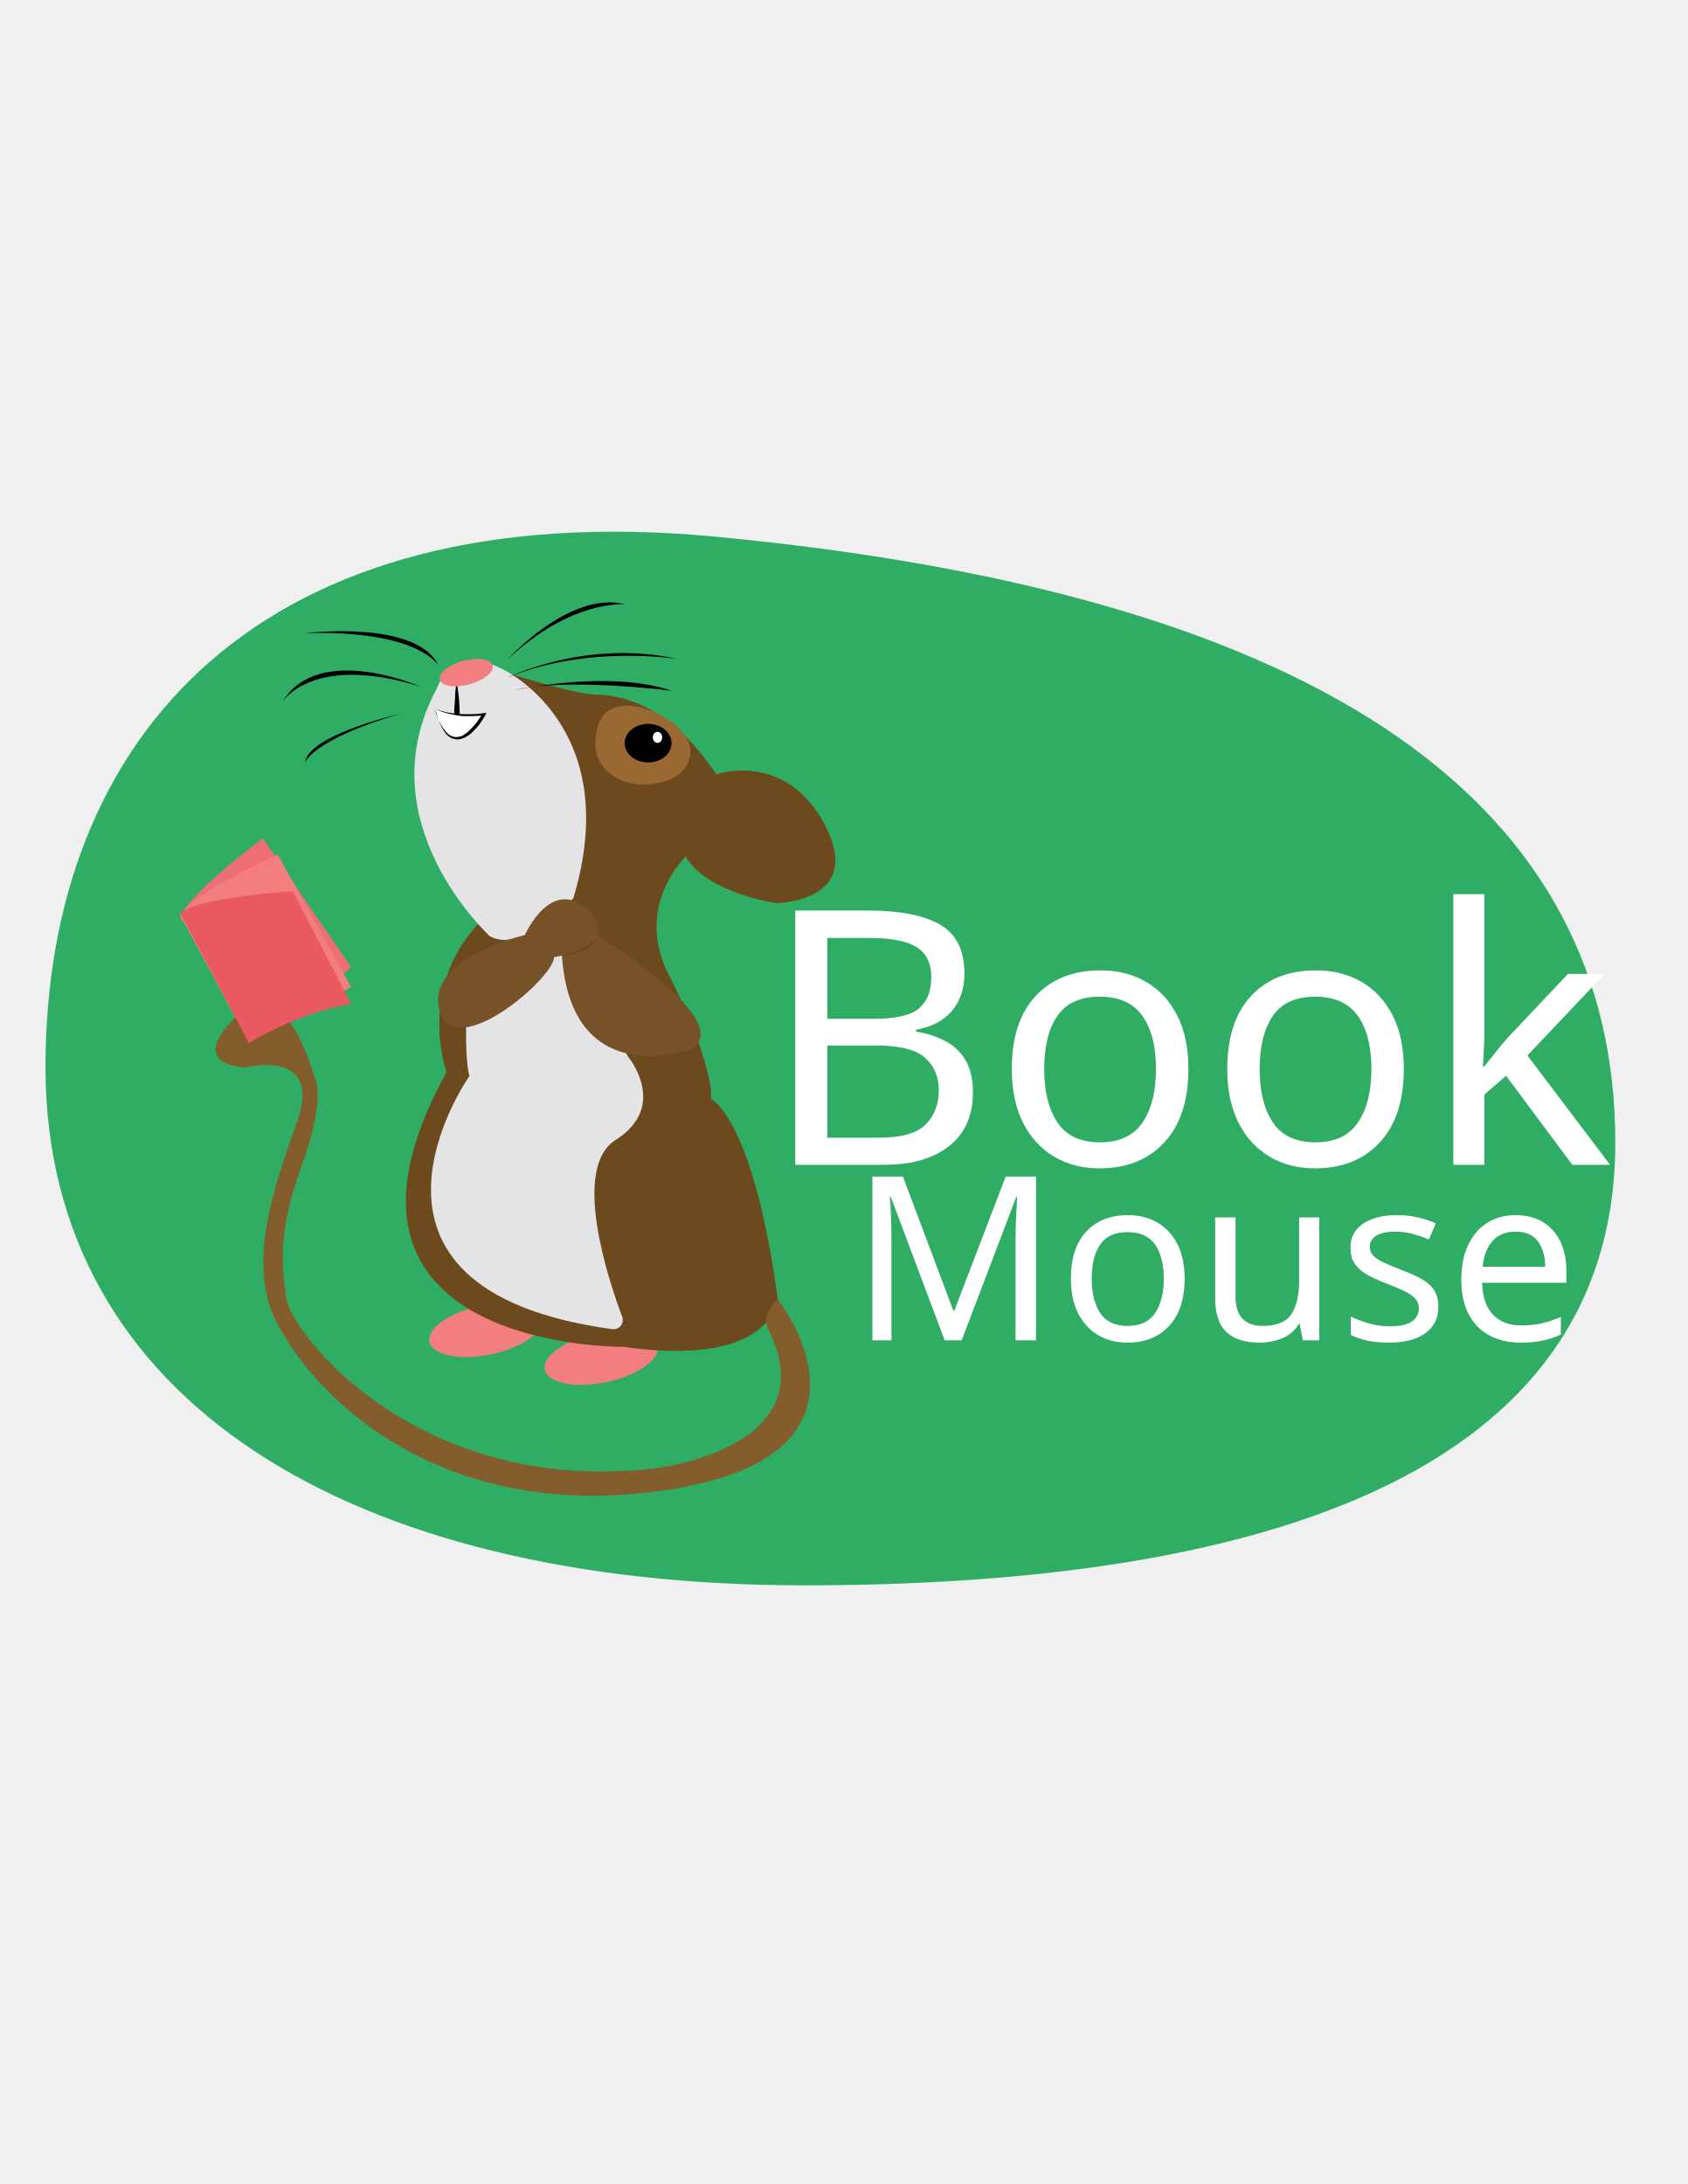
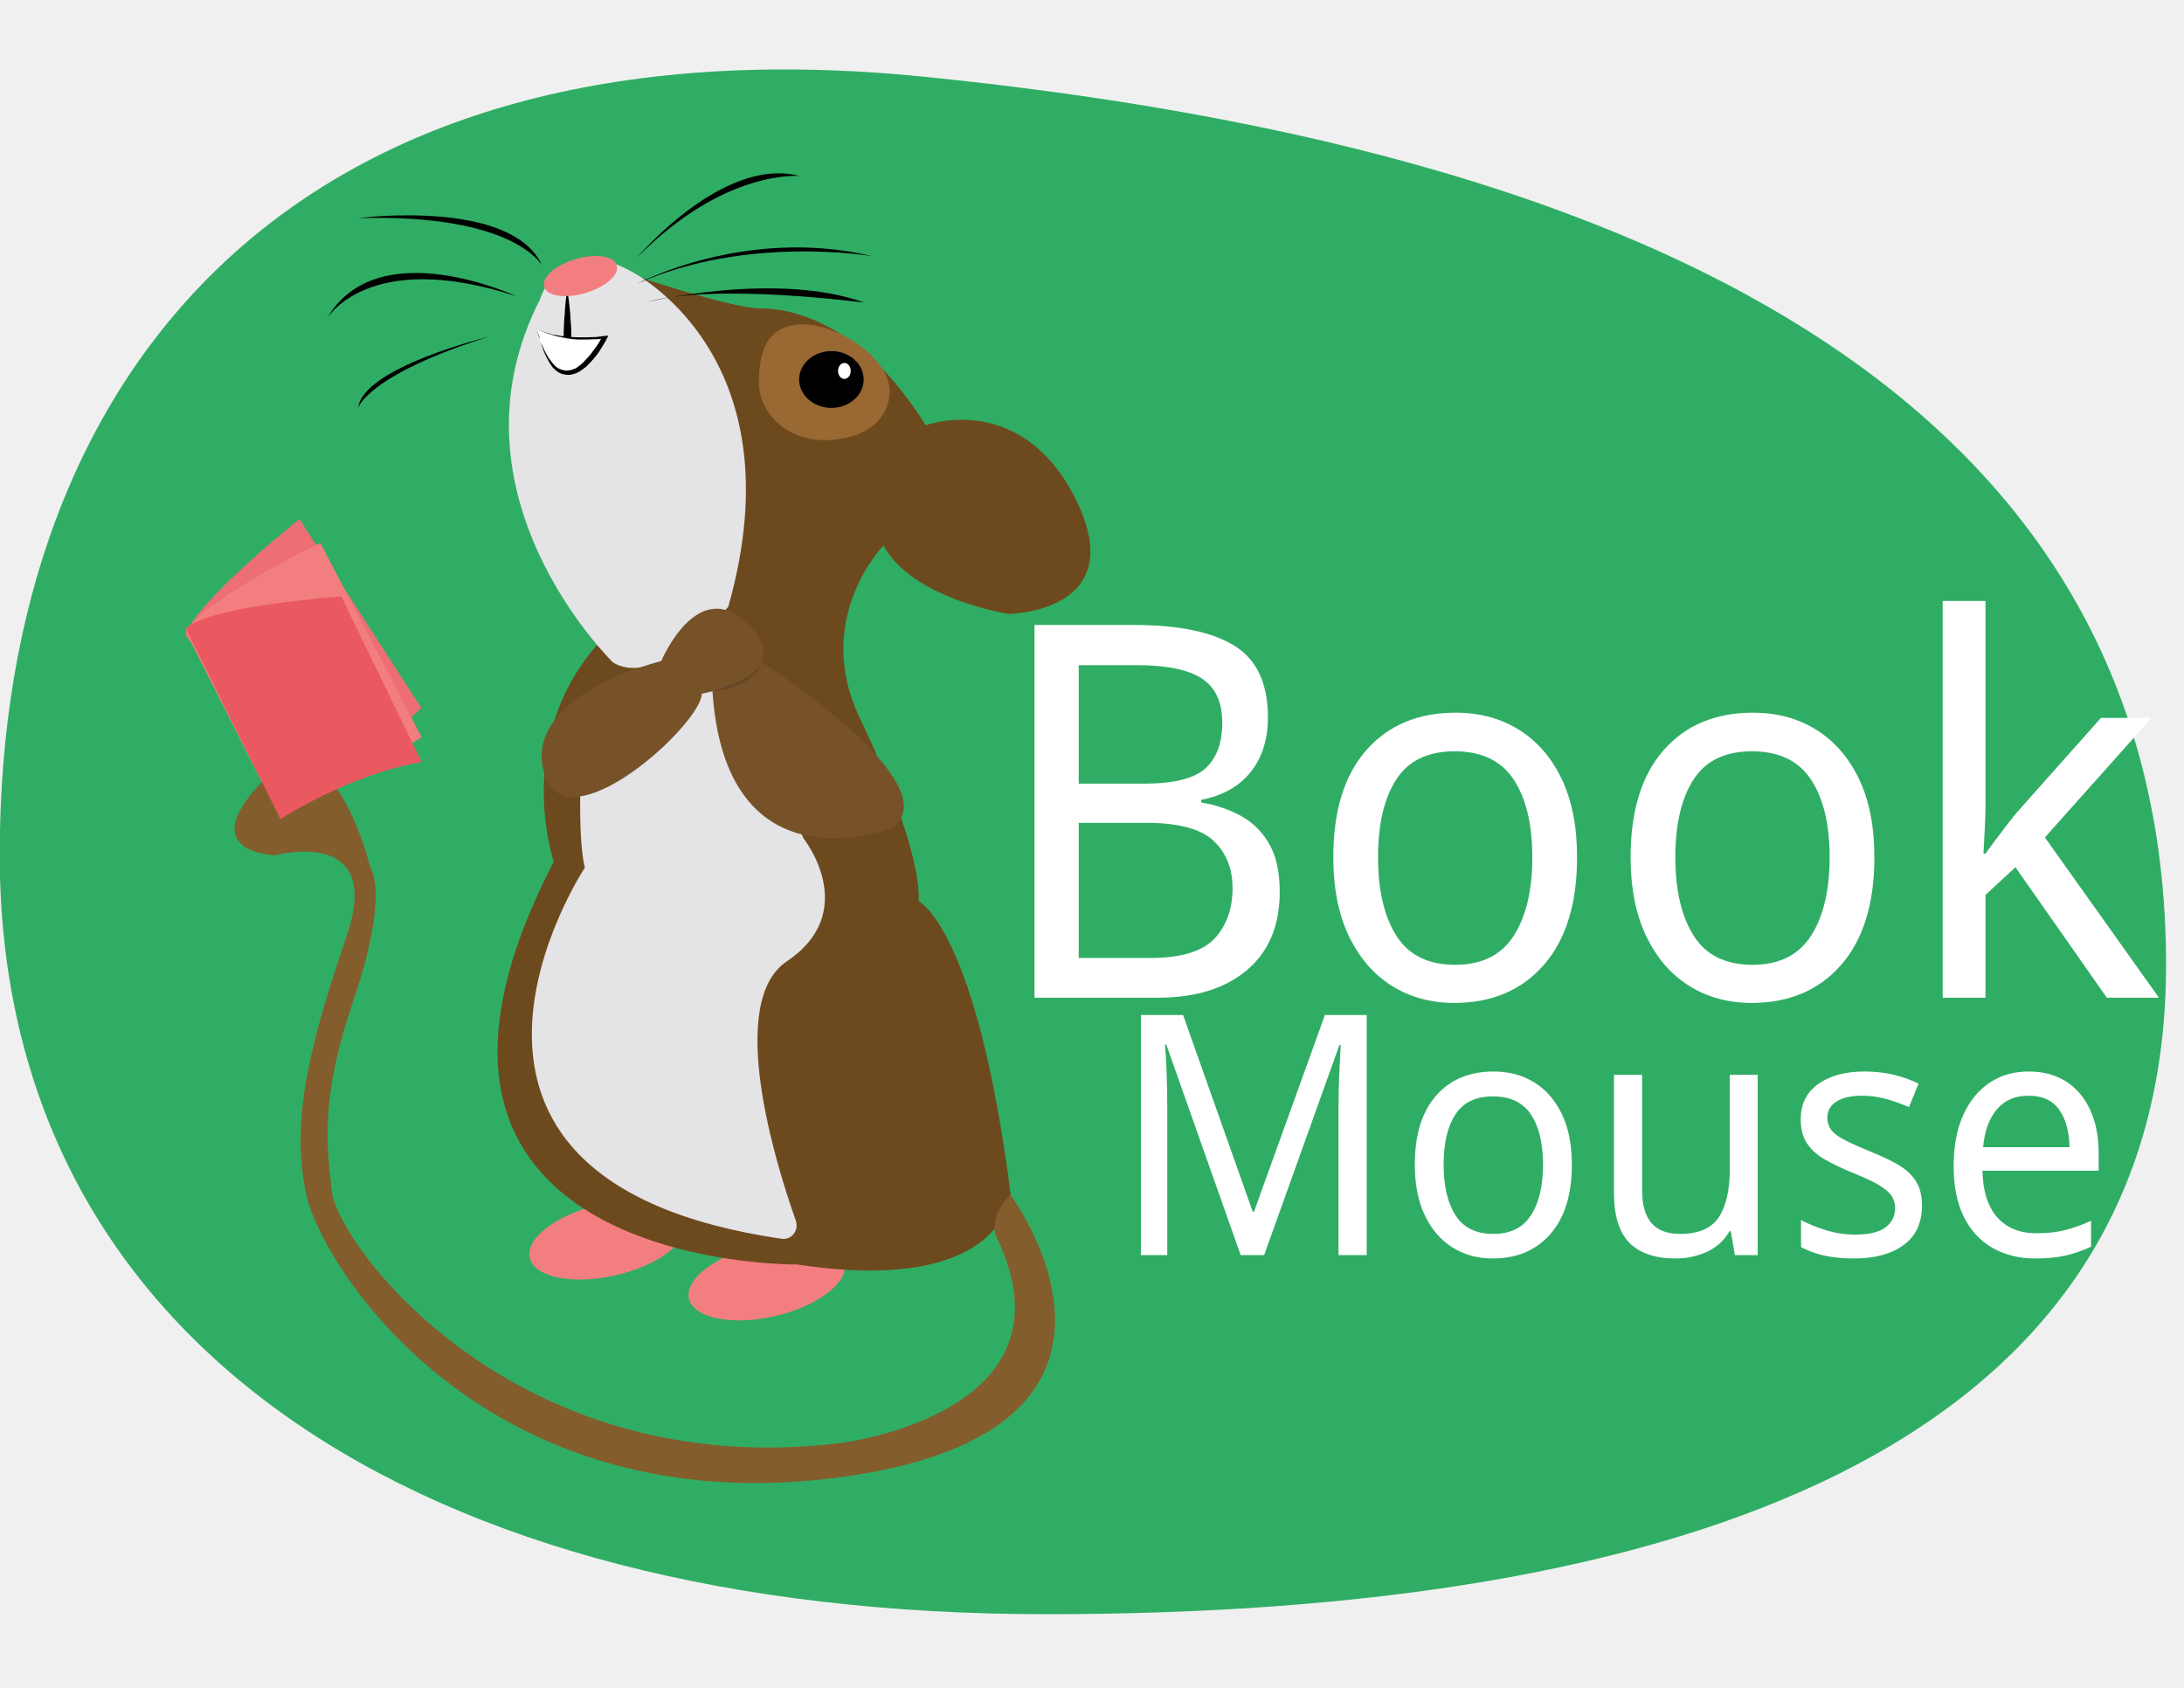
- <svg xmlns="http://www.w3.org/2000/svg" version="1.1" id="Layer_1" x="0px" y="0px" viewBox="0 0 612 792" enable-background="new 0 0 612 792" xml:space="preserve">
-   <path fill="#30AD65" d="M585.7,414.3c0,120.8-129.7,160.6-294.2,160.6s-275-67.1-275-187.9s78.8-207.9,242.7-192.4  C483.6,215.8,585.7,293.5,585.7,414.3z" />
-   <text transform="matrix(1 0 0 1 275.8344 422.3918)" fill="#FFFFFF" font-family="'Athelas-Regular'" font-size="129.121">Book</text>
-   <text transform="matrix(1 0 0 1 308.2651 486.0587)" fill="#FFFFFF" font-family="'Athelas-Regular'" font-size="83.179">Mouse</text>
-   <path fill="#ED6E74" d="M65.3,332.8l34,40.1c0,0,13.4-9.2,28-22.2L95.3,304C95.3,304,68.2,324.1,65.3,332.8z" />
-   <path fill="#F37E80" d="M65.3,331.8l24.9,46.3c0,0,20.2-10.5,37.1-20.2l-26.6-48C100.7,309.9,70,323.9,65.3,331.8z" />
-   <ellipse transform="matrix(0.9788 -0.2049 0.2049 0.9788 -95.1039 46.3426)" fill="#F37E80" cx="176.2" cy="482.3" rx="20.9" ry="9" />
-   <ellipse transform="matrix(0.9788 -0.2049 0.2049 0.9788 -96.2856 55.119)" fill="#F37E80" cx="218" cy="492.4" rx="20.9" ry="9" />
-   <path fill="#6D4A1D" d="M182.3,243.5c0,0,26.2,8.4,33.8,8.4c7.6,0,26.2,2.7,43.6,28.9c0,0,25.3-8.9,39.6,18.7  c14.2,27.6-17.8,28-17.8,28s-25.3-3.6-32.9-16.9c0,0-19,18.2-6,43.1c0,0,15.7,30.2,15.3,44.9c0,0,15.2,6.7,24.1,72.5  c0,0-1.6,25.1-56.1,17.3c0,0-119.6,1.3-64-99.6c0,0-11.1-30.7,12.4-54.7c0,0-40-38.7-15.6-84L182.3,243.5z" />
-   <path fill="#E4E3E5" d="M170.2,390.2c0,0-54.4,77.3,51.8,91.8c2.5,0.3,4.5-2.1,3.6-4.5c-5.4-14.4-18.3-54-2.4-64.1  c19.6-12.4,4.4-30.4,4.4-30.4l-20.8-44.5l-37.5,22.2C169.5,360.7,168,381.8,170.2,390.2z" />
-   <path fill="#E4E3E5" d="M177.6,339.5c0,0-45.4-41.5-19.2-89.8c0,0,5.3-16.6,23.7-7.1c0,0,44.6,20.5,25.8,83.1  C207.9,325.7,189.4,346.2,177.6,339.5z" />
-   <path fill="#775229" d="M190.3,339.1c0,0-36.4,8.2-30.9,27.4c5.5,19.2,41.5-11.9,41.5-19.4c0,0,25.8-4,12.4-16.9  S190.3,339.1,190.3,339.1z" />
-   <path fill="#775229" d="M250.8,380.4c0,0-43.9,16.5-47.1-34.5c0,0,2.7-13.1,16-4.6C233,349.8,264.1,372,250.8,380.4z" />
-   <path fill="#996833" d="M250.3,272.3c0,7.9-7.7,12.2-17.2,12.2s-17.2-6.4-17.2-14.3s2.3-14.3,11.8-14.3  C237.1,256,250.3,264.4,250.3,272.3z" />
-   <ellipse cx="235" cy="269.5" rx="8.5" ry="7" />
-   <ellipse fill="#FFFFFF" cx="238.4" cy="267.4" rx="1.7" ry="2" />
-   <path d="M110.6,229.6c0,0,40.4-5,48.4,11.7C158.9,241.3,151.9,228.4,110.6,229.6z" />
-   <path d="M152.2,248.9c0,0-36.6-16.1-49.8,5.6C102.4,254.5,113.2,236.9,152.2,248.9z" />
-   <path d="M144.9,258.9c0,0-33.1,7.6-34.3,17.6C110.6,276.5,113.2,268.3,144.9,258.9z" />
-   <path d="M183.9,239.3c0,0,22.5-25.2,42.7-20.2C226.6,219.2,207,217.3,183.9,239.3z" />
-   <path d="M183.9,245.8c0,0,28.5-14.3,61.9-6.8C245.8,239,212.8,233.6,183.9,245.8z" />
-   <path d="M186.2,250.4c0,0,34.1-7.8,57.4,0.1C243.5,250.5,204.7,245.5,186.2,250.4z" />
-   <path fill="#845D2C" d="M282,471.1c0,0,44.1,55.8-38.8,69c-97.3,15.4-142.5-50.9-146.4-69.8c-3.8-18.2,1-36,10.8-63.2  c9.9-27.3-18.7-20-18.7-20s-21.7-0.4-3.4-18.3c18.2-17.9,28.3,21.3,28.3,21.3s5.2,6.3-4.6,33.3c-8.5,23.4-7,35.1-5.5,47  c1.6,13.1,47.9,72.1,133.7,62.1c0,0,63.1-7.1,41.1-50.6C275.8,476.8,282,471.1,282,471.1z" />
+ <svg xmlns="http://www.w3.org/2000/svg" version="1.1" id="Layer_1" x="0px" y="0px" viewBox="0 0 792 612" enable-background="new 0 0 792 612" xml:space="preserve">
+   <path fill="#30AD65" d="M785.5,349.9c0,177.1-179,235.4-406.1,235.4S-0.1,487-0.1,309.9S108.7,5.1,334.9,27.8  C644.6,58.9,785.5,172.8,785.5,349.9z" />
+   <text transform="matrix(0.9415 0 0 1 357.8647 361.7598)" fill="#FFFFFF" font-family="'Athelas-Regular'" font-size="189.288">Book</text>
+   <text transform="matrix(0.9415 0 0 1 402.624 455.0938)" fill="#FFFFFF" font-family="'Athelas-Regular'" font-size="121.939">Mouse</text>
+   <path fill="#ED6E74" d="M67.3,230.4l46.9,58.8c0,0,18.5-13.5,38.6-32.5l-44.2-68.5C108.7,188.2,71.3,217.7,67.3,230.4z" />
+   <path fill="#F37E80" d="M67.3,229l34.4,67.9c0,0,27.9-15.4,51.2-29.6l-36.7-70.4C116.1,196.8,73.8,217.4,67.3,229z" />
+   <path fill="#F37E80" d="M217.8,436.7c15.6-3.5,29.4-0.5,30.8,6.6s-10.1,15.7-25.7,19.2s-29.4,0.5-30.8-6.6  C190.7,448.8,202.2,440.2,217.8,436.7z" />
+   <path fill="#F37E80" d="M275.5,451.5c15.6-3.5,29.4-0.5,30.8,6.6c1.4,7.1-10.1,15.7-25.7,19.2c-15.6,3.5-29.4,0.5-30.8-6.6  S259.9,455,275.5,451.5z" />
+   <path fill="#6D4A1D" d="M228.8,99.5c0,0,36.2,12.3,46.7,12.3c10.5,0,36.2,4,60.2,42.4c0,0,34.9-13,54.7,27.4  c19.6,40.5-24.6,41-24.6,41s-34.9-5.3-45.4-24.8c0,0-26.2,26.7-8.3,63.2c0,0,21.7,44.3,21.1,65.8c0,0,21,9.8,33.3,106.3  c0,0-2.2,36.8-77.4,25.4c0,0-165.1,1.9-88.3-146c0,0-15.3-45,17.1-80.2c0,0-55.2-56.7-21.5-123.1L228.8,99.5z" />
+   <path fill="#E4E3E5" d="M212.1,314.6c0,0-75.1,113.3,71.5,134.6c3.5,0.4,6.2-3.1,5-6.6c-7.5-21.1-25.3-79.2-3.3-94  c27.1-18.2,6.1-44.6,6.1-44.6l-28.7-65.2l-51.8,32.5C211.1,271.3,209,302.3,212.1,314.6z" />
+   <path fill="#E4E3E5" d="M222.3,240.2c0,0-62.7-60.8-26.5-131.6c0,0,7.3-24.3,32.7-10.4c0,0,61.6,30.1,35.6,121.8  C264.1,220,238.6,250.1,222.3,240.2z" />
+   <path fill="#775229" d="M239.8,239.7c0,0-50.2,12-42.6,40.2c7.6,28.1,57.3-17.4,57.3-28.4c0,0,35.6-5.9,17.1-24.8  S239.8,239.7,239.8,239.7z" />
+   <path fill="#775229" d="M323.3,300.2c0,0-60.6,24.2-65-50.6c0,0,3.7-19.2,22.1-6.7C298.7,255.3,341.7,287.9,323.3,300.2z" />
+   <path fill="#996833" d="M322.6,141.7c0,11.6-10.6,17.9-23.7,17.9c-13.1,0-23.7-9.4-23.7-21s3.2-21,16.3-21  C304.4,117.8,322.6,130.1,322.6,141.7z" />
+   <ellipse cx="301.5" cy="137.6" rx="11.7" ry="10.3" />
+   <ellipse fill="#FFFFFF" cx="306.2" cy="134.5" rx="2.3" ry="2.9" />
+   <path d="M129.8,79.1c0,0,55.8-7.3,66.8,17.2C196.5,96.3,186.8,77.4,129.8,79.1z" />
+   <path d="M187.2,107.4c0,0-50.5-23.6-68.7,8.2C118.5,115.6,133.4,89.8,187.2,107.4z" />
+   <path d="M177.2,122.1c0,0-45.7,11.1-47.3,25.8C129.8,147.9,133.4,135.9,177.2,122.1z" />
+   <path d="M231,93.4c0,0,31.1-36.9,58.9-29.6C289.9,63.9,262.9,61.1,231,93.4z" />
+   <path d="M231,102.9c0,0,39.3-21,85.4-10C316.4,92.9,270.9,85,231,102.9z" />
+   <path d="M234.2,109.6c0,0,47.1-11.4,79.2,0.1C313.2,109.8,259.7,102.4,234.2,109.6z" />
+   <path fill="#845D2C" d="M366.4,433.2c0,0,60.9,81.8-53.6,101.2C178.5,556.9,116.1,459.7,110.8,432c-5.2-26.7,1.4-52.8,14.9-92.6  c13.7-40-25.8-29.3-25.8-29.3s-30-0.6-4.7-26.8c25.1-26.2,39.1,31.2,39.1,31.2s7.2,9.2-6.3,48.8c-11.7,34.3-9.7,51.5-7.6,68.9  c2.2,19.2,66.1,105.7,184.5,91c0,0,87.1-10.4,56.7-74.2C357.8,441.5,366.4,433.2,366.4,433.2z" />
  <g>
-     <path d="M165.6,247.5c0.4,1.9,0.6,3.8,0.8,5.7c0.1,1,0.1,1.9,0.2,2.9c0,1,0.1,1.9,0.1,2.9h-2c0-1,0-1.9,0.1-2.9   c0.1-1,0.1-1.9,0.2-2.9C165,251.3,165.2,249.4,165.6,247.5z M165.6,247.5c0.4,1.9,0.6,3.8,0.8,5.7c0.1,1,0.1,1.9,0.2,2.9   c0,1,0,1.9,0.1,2.9h-2c0-1,0-1.9,0.1-2.9c0.1-1,0.1-1.9,0.2-2.9C165,251.3,165.2,249.4,165.6,247.5z" />
+     <path d="M205.7,105.4c0.6,2.8,0.8,5.6,1.1,8.4c0.1,1.5,0.1,2.8,0.3,4.3c0,1.5,0.1,2.8,0.1,4.3h-2.8c0-1.5,0-2.8,0.1-4.3   c0.1-1.5,0.1-2.8,0.3-4.3C204.9,110.9,205.2,108.2,205.7,105.4z M205.7,105.4c0.6,2.8,0.8,5.6,1.1,8.4c0.1,1.5,0.1,2.8,0.3,4.3   c0,1.5,0,2.8,0.1,4.3h-2.8c0-1.5,0-2.8,0.1-4.3c0.1-1.5,0.1-2.8,0.3-4.3C204.9,110.9,205.2,108.2,205.7,105.4z" />
  </g>
  <g>
-     <path fill="#FFFFFF" d="M157.5,256.9c0,0,6.2,3.6,17.9,2C175.5,258.9,164,280,157.5,256.9z" />
-     <path d="M157.5,256.9c0.7,0.3,1.4,0.6,2.1,0.8c0.7,0.2,1.5,0.4,2.2,0.6c1.5,0.3,3,0.5,4.5,0.6c0.8,0,1.5,0.1,2.3,0.1   c0.8,0,1.5,0,2.3,0c0.8,0,1.5-0.1,2.3-0.1c0.8-0.1,1.5-0.2,2.3-0.3l0.9-0.1l-0.4,0.8c-0.6,1.1-1.2,2-1.9,3c-0.7,1-1.5,1.9-2.3,2.7   c-0.4,0.4-0.9,0.8-1.3,1.2c-0.5,0.4-1,0.7-1.5,1c-0.3,0.2-0.5,0.3-0.8,0.4c-0.3,0.1-0.6,0.2-0.9,0.3c-0.6,0.2-1.2,0.3-1.9,0.2   c-0.6-0.1-1.3-0.2-1.8-0.5c-0.6-0.3-1.1-0.7-1.5-1.1c-0.2-0.2-0.4-0.4-0.6-0.7l-0.5-0.7c-0.3-0.5-0.6-1-0.9-1.5   c-0.2-0.5-0.5-1.1-0.7-1.6c-0.2-0.6-0.4-1.1-0.6-1.7c-0.2-0.6-0.4-1.1-0.5-1.7L157.5,256.9z M157.5,256.9l0.6,1.7   c0.2,0.6,0.4,1.1,0.6,1.6c0.2,0.5,0.5,1.1,0.7,1.6c0.2,0.5,0.5,1,0.8,1.5c0.3,0.5,0.6,1,1,1.4l0.5,0.7c0.2,0.2,0.4,0.4,0.6,0.6   c0.4,0.4,0.9,0.7,1.4,0.9c0.5,0.2,1,0.3,1.5,0.4c0.5,0,1.1-0.1,1.6-0.2c0.3-0.1,0.5-0.2,0.8-0.3c0.3-0.1,0.5-0.2,0.7-0.4   c0.5-0.3,0.9-0.6,1.4-1c0.4-0.4,0.8-0.8,1.2-1.2c0.8-0.8,1.5-1.7,2.2-2.6c0.7-0.9,1.3-1.9,1.9-2.9l0.5,0.7   c-0.8,0.1-1.5,0.2-2.3,0.2c-0.8,0-1.5,0.1-2.3,0.1c-0.8,0-1.5,0-2.3,0c-0.8,0-1.5-0.1-2.3-0.2c-0.4,0-0.8-0.1-1.1-0.2   c-0.4,0-0.8-0.1-1.1-0.2c-0.8-0.1-1.5-0.3-2.2-0.5c-0.7-0.2-1.5-0.4-2.2-0.7C158.9,257.6,158.2,257.3,157.5,256.9z" />
+     <path fill="#FFFFFF" d="M194.5,119.2c0,0,8.6,5.3,24.7,2.9C219.4,122.1,203.5,153,194.5,119.2z" />
+     <path d="M194.5,119.2c1,0.4,1.9,0.9,2.9,1.2c1,0.3,2.1,0.6,3,0.9c2.1,0.4,4.1,0.7,6.2,0.9c1.1,0,2.1,0.1,3.2,0.1c1.1,0,2.1,0,3.2,0   c1.1,0,2.1-0.1,3.2-0.1c1.1-0.1,2.1-0.3,3.2-0.4l1.2-0.1l-0.6,1.2c-0.8,1.6-1.7,2.9-2.6,4.4c-1,1.5-2.1,2.8-3.2,4   c-0.6,0.6-1.2,1.2-1.8,1.8c-0.7,0.6-1.4,1-2.1,1.5c-0.4,0.3-0.7,0.4-1.1,0.6s-0.8,0.3-1.2,0.4c-0.8,0.3-1.7,0.4-2.6,0.3   c-0.8-0.1-1.8-0.3-2.5-0.7c-0.8-0.4-1.5-1-2.1-1.6c-0.3-0.3-0.6-0.6-0.8-1l-0.7-1c-0.4-0.7-0.8-1.5-1.2-2.2c-0.3-0.7-0.7-1.6-1-2.3   c-0.3-0.9-0.6-1.6-0.8-2.5c-0.3-0.9-0.6-1.6-0.7-2.5L194.5,119.2z M194.5,119.2l0.8,2.5c0.3,0.9,0.6,1.6,0.8,2.3   c0.3,0.7,0.7,1.6,1,2.3s0.7,1.5,1.1,2.2c0.4,0.7,0.8,1.5,1.4,2.1l0.7,1c0.3,0.3,0.6,0.6,0.8,0.9c0.6,0.6,1.2,1,1.9,1.3   c0.7,0.3,1.4,0.4,2.1,0.6c0.7,0,1.5-0.1,2.2-0.3c0.4-0.1,0.7-0.3,1.1-0.4c0.4-0.1,0.7-0.3,1-0.6c0.7-0.4,1.2-0.9,1.9-1.5   c0.6-0.6,1.1-1.2,1.7-1.8c1.1-1.2,2.1-2.5,3-3.8c1-1.3,1.8-2.8,2.6-4.3l0.7,1c-1.1,0.1-2.1,0.3-3.2,0.3s-2.1,0.1-3.2,0.1   s-2.1,0-3.2,0s-2.1-0.1-3.2-0.3c-0.6,0-1.1-0.1-1.5-0.3c-0.6,0-1.1-0.1-1.5-0.3c-1.1-0.1-2.1-0.4-3-0.7c-1-0.3-2.1-0.6-3-1   C196.5,120.2,195.5,119.7,194.5,119.2z" />
  </g>
-   <ellipse transform="matrix(0.9653 -0.261 0.261 0.9653 -57.813 52.5933)" fill="#F37E80" cx="169.1" cy="243.9" rx="9.9" ry="4.4" />
-   <path fill="#EA5960" d="M65.3,331l24.9,47.2c0,0,17.8-11,37.1-14.1l-21.1-40.9C106.2,323.2,72.5,325.3,65.3,331z" />
-   <path fill="#684727" d="M203.7,346.6c0,0,10.8-3,12.9-6.9C216.6,339.7,215,345.6,203.7,346.6z" />
+   <path fill="#F37E80" d="M208.9,93.9c7.3-2.1,13.9-1,14.8,2.4s-4.3,7.9-11.6,10c-7.3,2.1-13.9,1-14.8-2.4S201.6,96,208.9,93.9z" />
+   <path fill="#EA5960" d="M67.3,227.8l34.4,69.2c0,0,24.6-16.1,51.2-20.7l-29.1-60C123.7,216.3,77.2,219.4,67.3,227.8z" />
+   <path fill="#684727" d="M258.3,250.7c0,0,14.9-4.4,17.8-10.1C276.1,240.5,273.9,249.2,258.3,250.7z" />
</svg>
